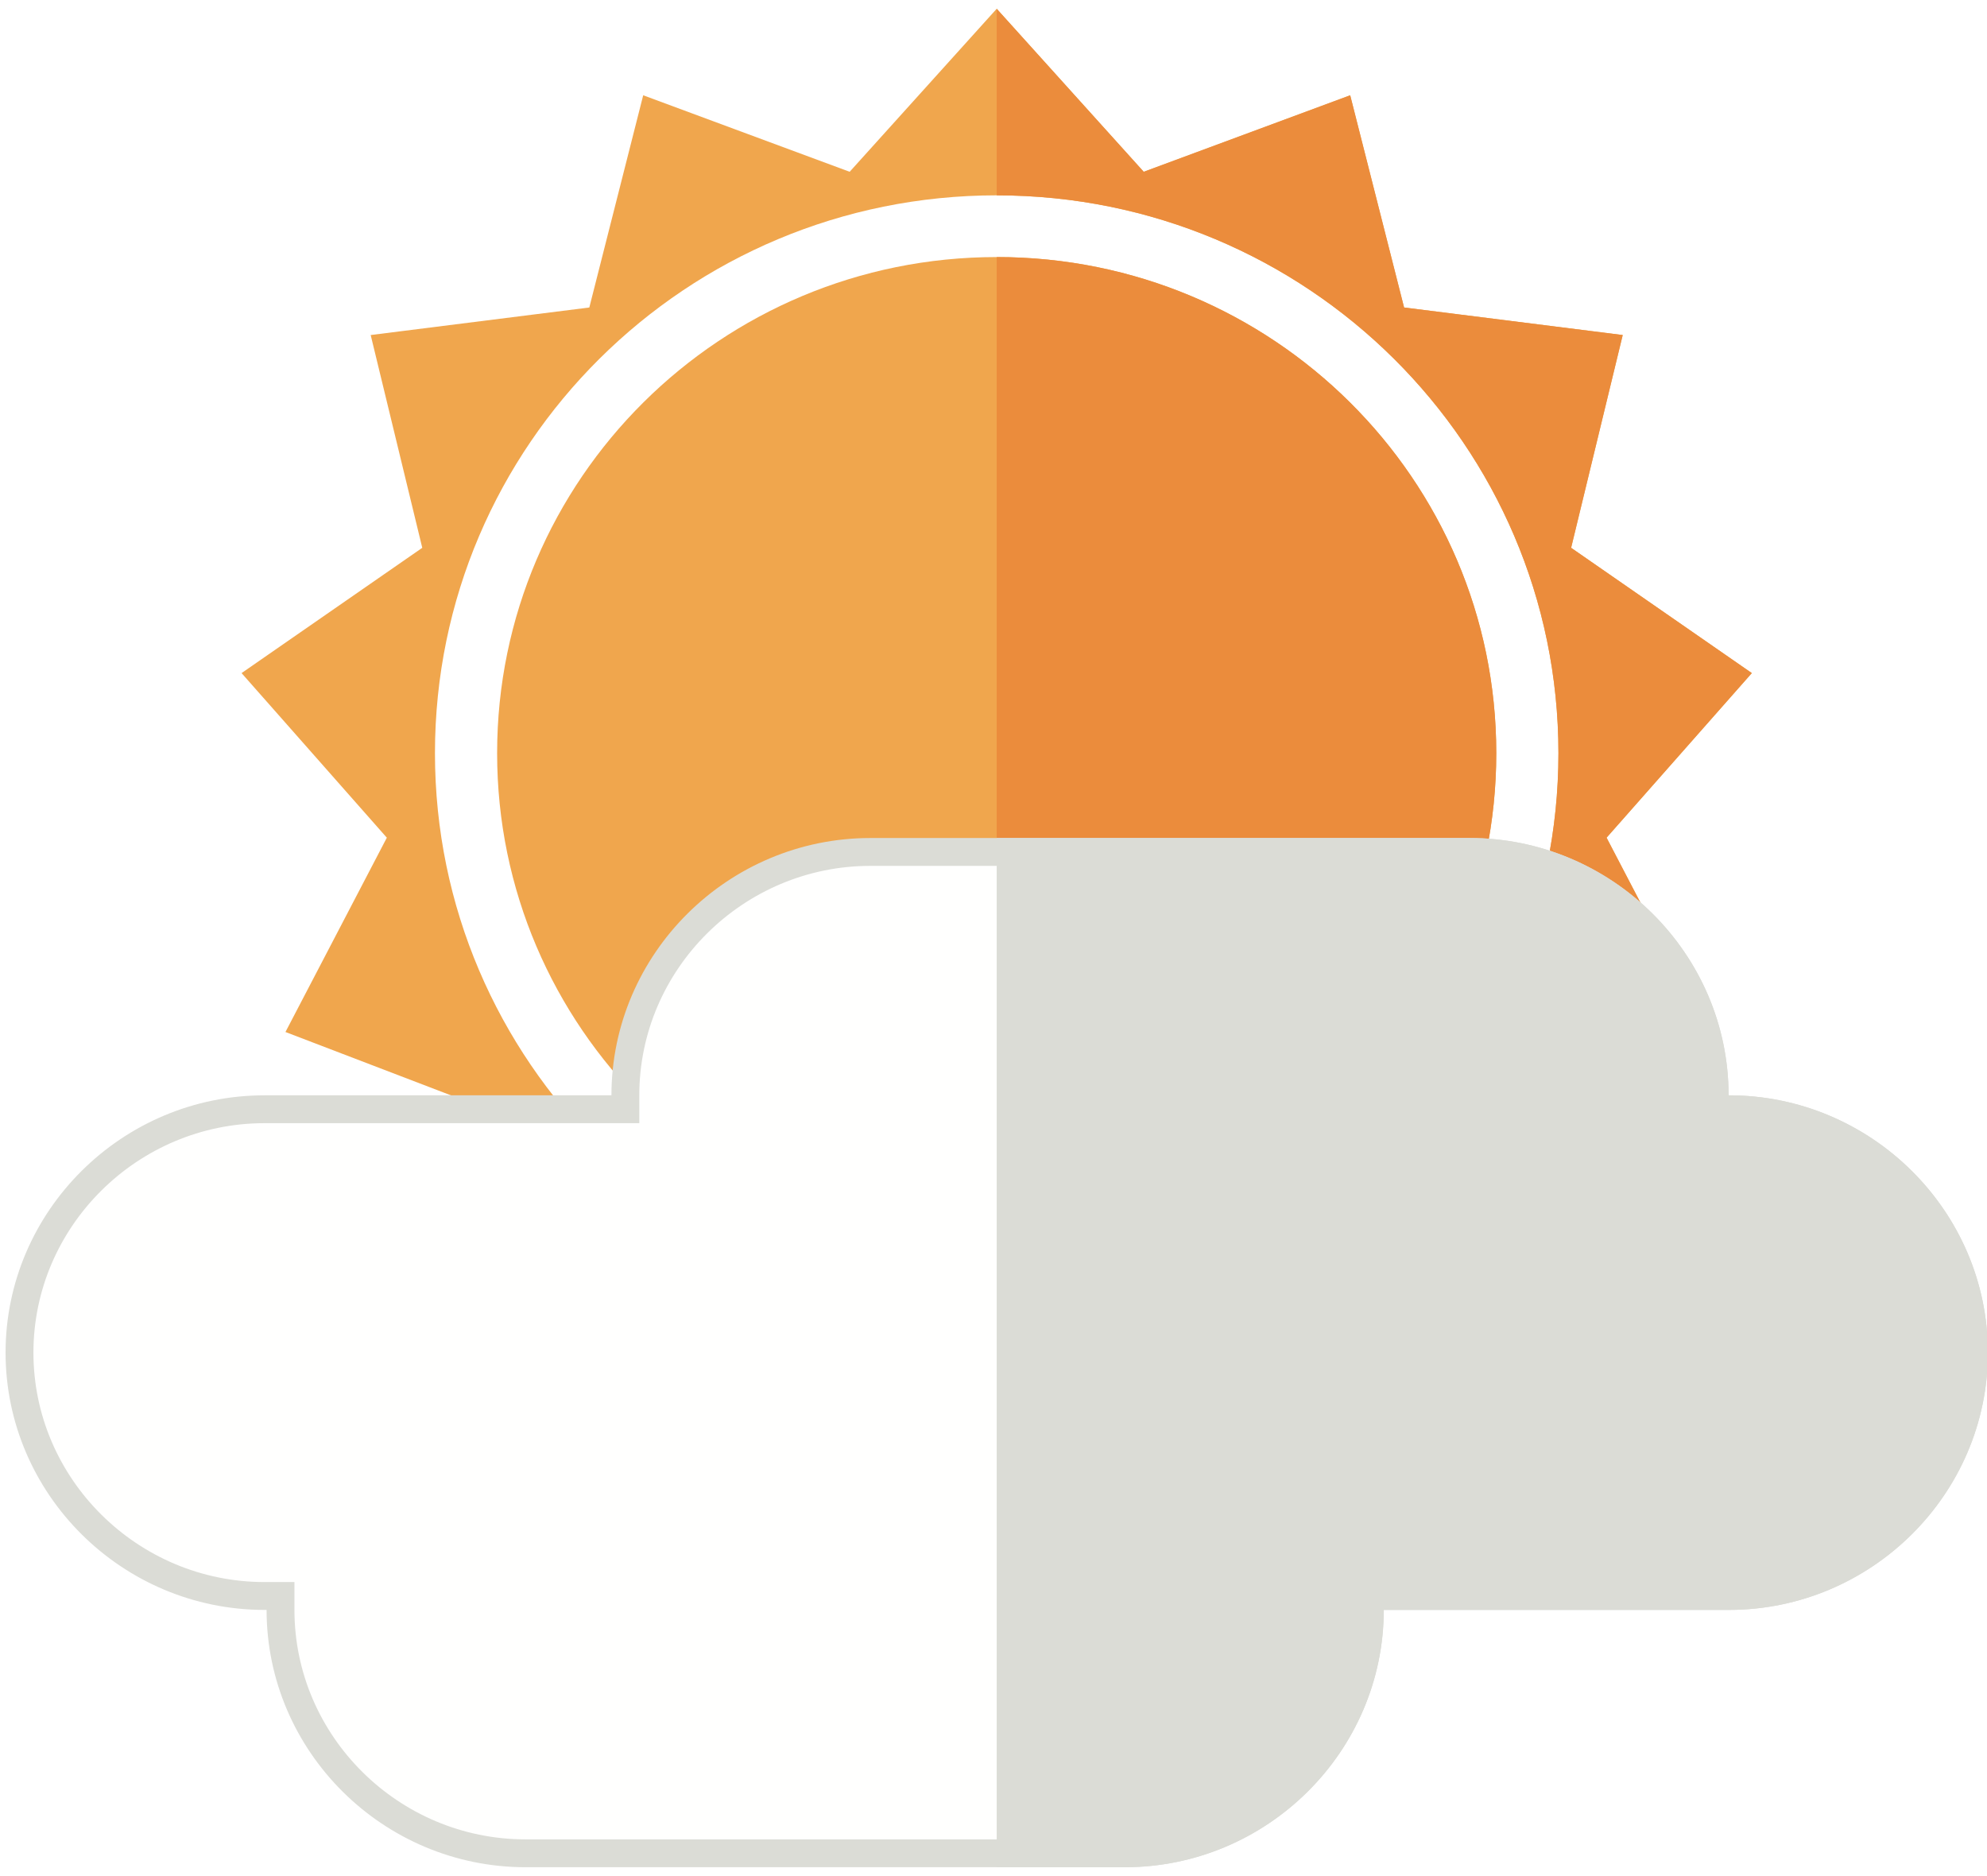
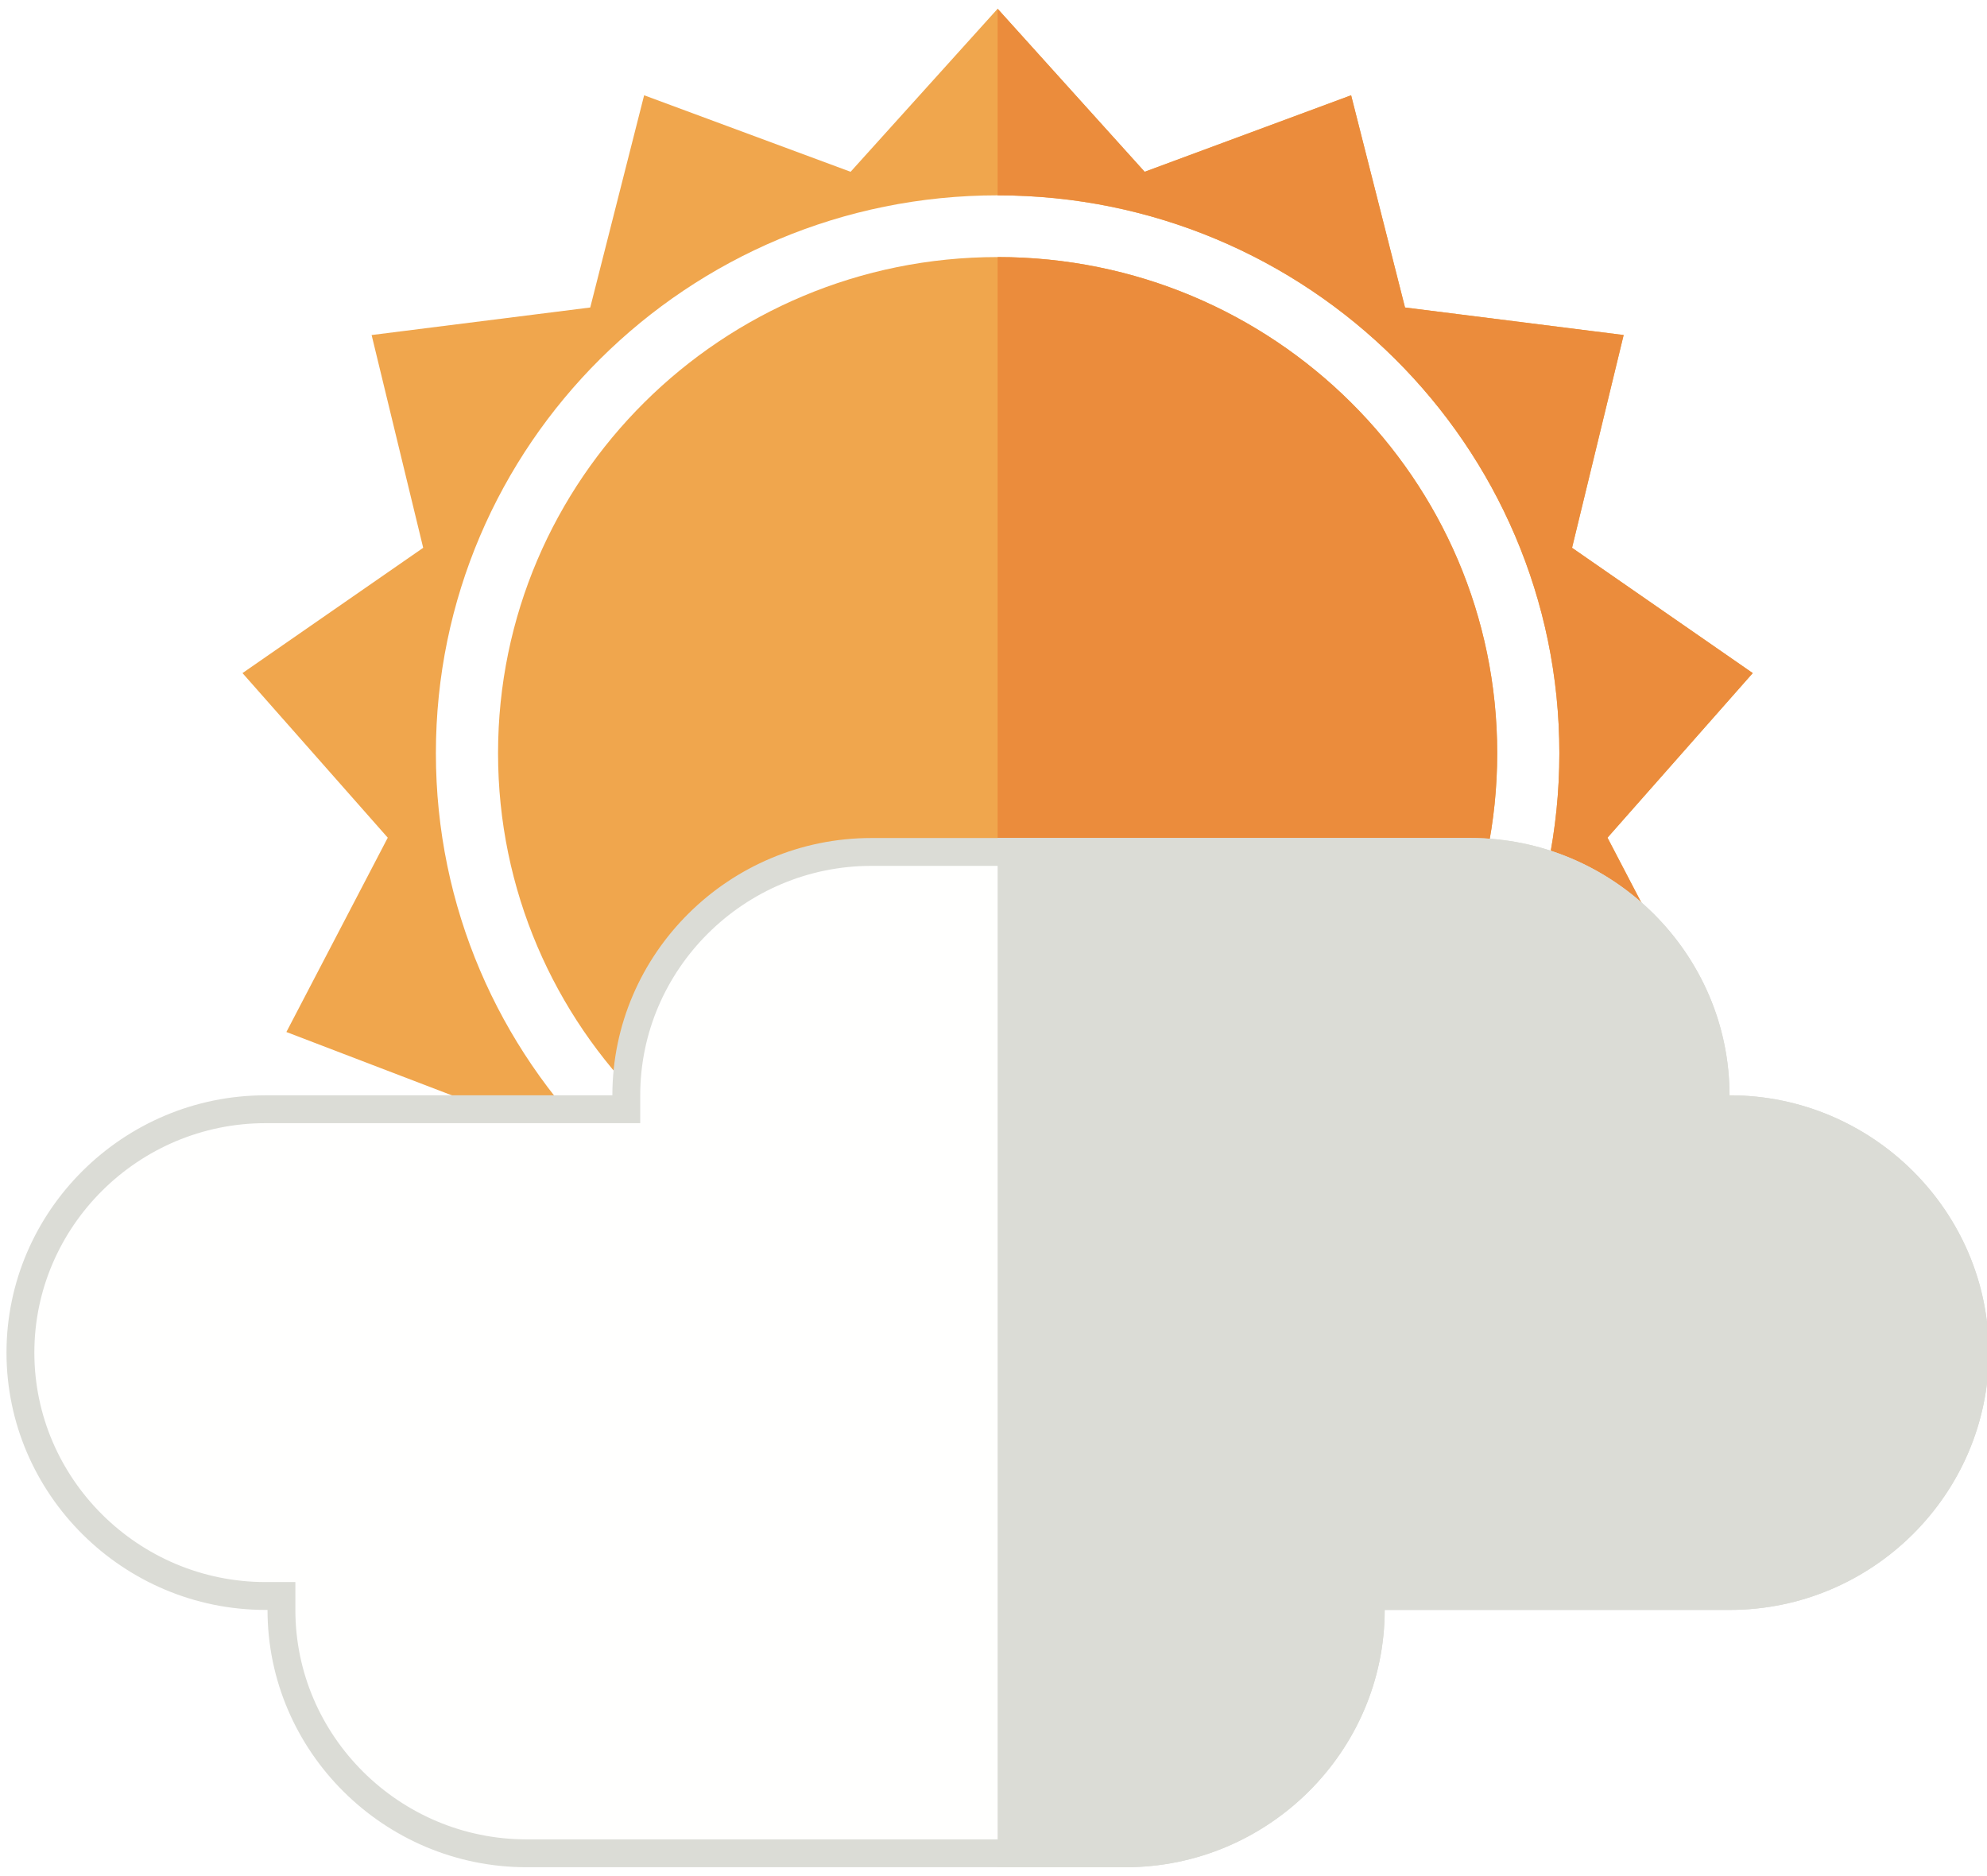
- <svg xmlns="http://www.w3.org/2000/svg" viewBox="-2.1 0 214 200.127" width="212" height="200.127">
+ <svg xmlns="http://www.w3.org/2000/svg" viewBox="-2.2 0 214 200.127" width="212" height="200.127">
  <path fill-rule="evenodd" clip-rule="evenodd" d="M 44.745 80.162 C 44.745 46.984 71.831 20.091 105.245 20.091 C 138.657 20.091 165.744 46.984 165.744 80.162 C 165.744 113.337 138.657 140.232 105.245 140.232 C 71.831 140.232 44.745 113.337 44.745 80.162 Z M 39.562 89.262 L 28.644 110.187 L 50.79 118.662 L 50.919 142.23 L 74.495 139.515 L 85.639 160.323 L 105.245 147.04 L 124.85 160.323 L 135.992 139.515 L 159.569 142.23 L 159.697 118.662 L 181.844 110.187 L 170.927 89.262 L 186.57 71.537 L 167.11 58.046 L 172.667 35.134 L 149.12 32.168 L 143.316 9.316 L 121.079 17.555 L 105.245 0 L 89.409 17.555 L 67.173 9.316 L 61.369 32.168 L 37.823 35.134 L 43.378 58.046 L 23.917 71.537 L 39.562 89.262 Z" fill="#F0A64D" />
  <path fill-rule="evenodd" clip-rule="evenodd" d="M 105.245 26.737 C 134.96 26.737 159.049 50.656 159.049 80.161 C 159.049 109.666 134.96 133.585 105.245 133.585 C 75.529 133.585 51.44 109.666 51.44 80.161 C 51.44 50.656 75.529 26.737 105.245 26.737 Z" fill="#F0A64D" />
  <path fill-rule="evenodd" clip-rule="evenodd" d="M 165.744 80.162 C 165.744 46.984 138.656 20.091 105.245 20.091 L 105.245 0 L 121.079 17.555 L 143.316 9.316 L 149.12 32.168 L 172.667 35.134 L 167.109 58.046 L 186.57 71.537 L 170.927 89.262 L 181.844 110.187 L 159.697 118.662 L 159.569 142.23 L 135.992 139.515 L 124.85 160.323 L 105.245 147.04 L 105.245 140.232 C 138.656 140.232 165.744 113.337 165.744 80.162 Z" fill="#EB8C3C" />
  <path fill-rule="evenodd" clip-rule="evenodd" d="M 159.049 80.161 C 159.049 109.666 134.96 133.585 105.245 133.585 L 105.245 26.737 C 134.96 26.737 159.049 50.656 159.049 80.161 Z" fill="#EB8C3C" />
  <path d="M 182.564 117.004 L 182.564 118.504 L 184.074 118.504 L 184.095 118.504 C 198.608 118.504 210.489 130.302 210.489 144.712 C 210.489 159.124 198.608 170.919 184.095 170.919 L 146.936 170.919 L 145.425 170.919 L 145.425 172.419 C 145.425 186.831 133.544 198.627 119.03 198.627 L 54.506 198.627 C 39.993 198.627 28.111 186.831 28.111 172.419 L 28.111 170.919 L 26.6 170.919 L 26.394 170.919 C 11.879 170.919 0 159.124 0 144.712 C 0 130.302 11.879 118.504 26.394 118.504 L 63.741 118.504 L 65.252 118.504 L 65.252 117.004 C 65.252 102.594 77.132 90.797 91.646 90.797 L 156.17 90.797 C 170.683 90.797 182.564 102.594 182.564 117.004 Z" fill="#FFFFFE" stroke="#DBDCD6" stroke-width="3" />
  <path fill-rule="evenodd" clip-rule="evenodd" d="M 184.095 117.004 L 184.074 117.004 C 184.074 101.766 171.517 89.297 156.17 89.297 L 105.245 89.297 L 105.245 200.127 L 119.03 200.127 C 134.378 200.127 146.936 187.66 146.936 172.419 L 184.095 172.419 C 199.442 172.419 212 159.952 212 144.712 C 212 129.473 199.442 117.004 184.095 117.004 Z" fill="#DBDCD6" />
</svg>
